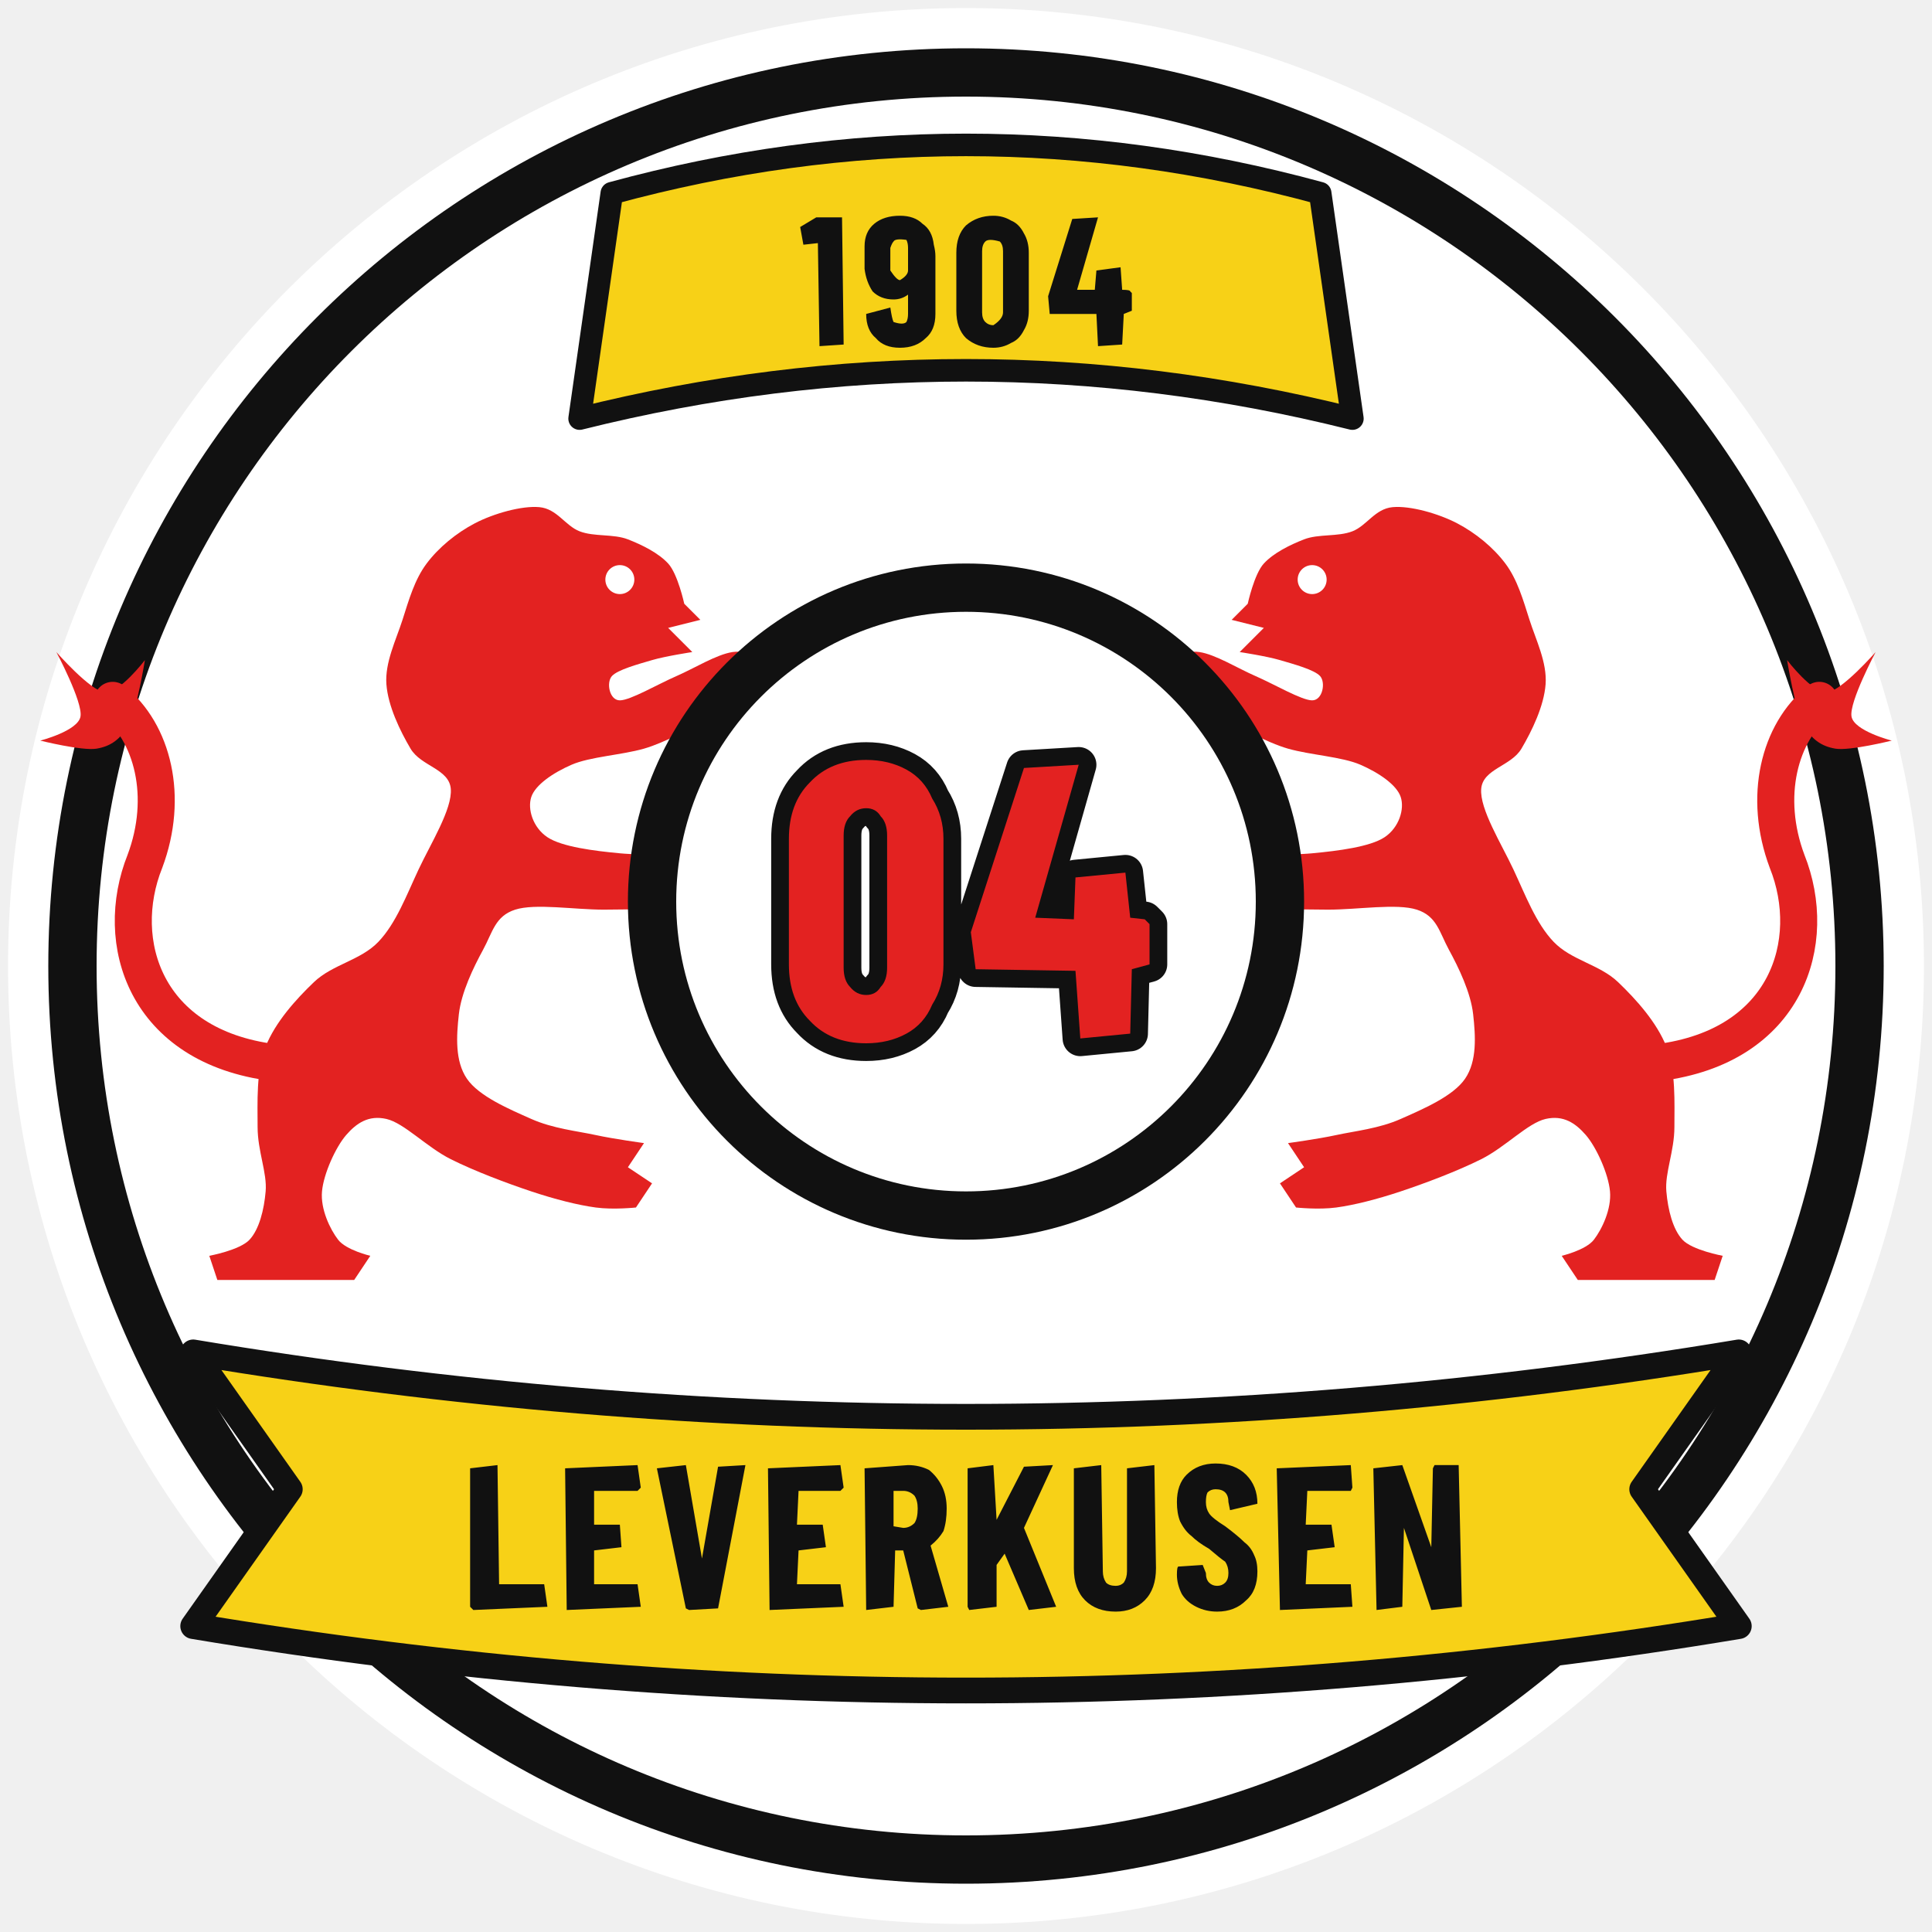
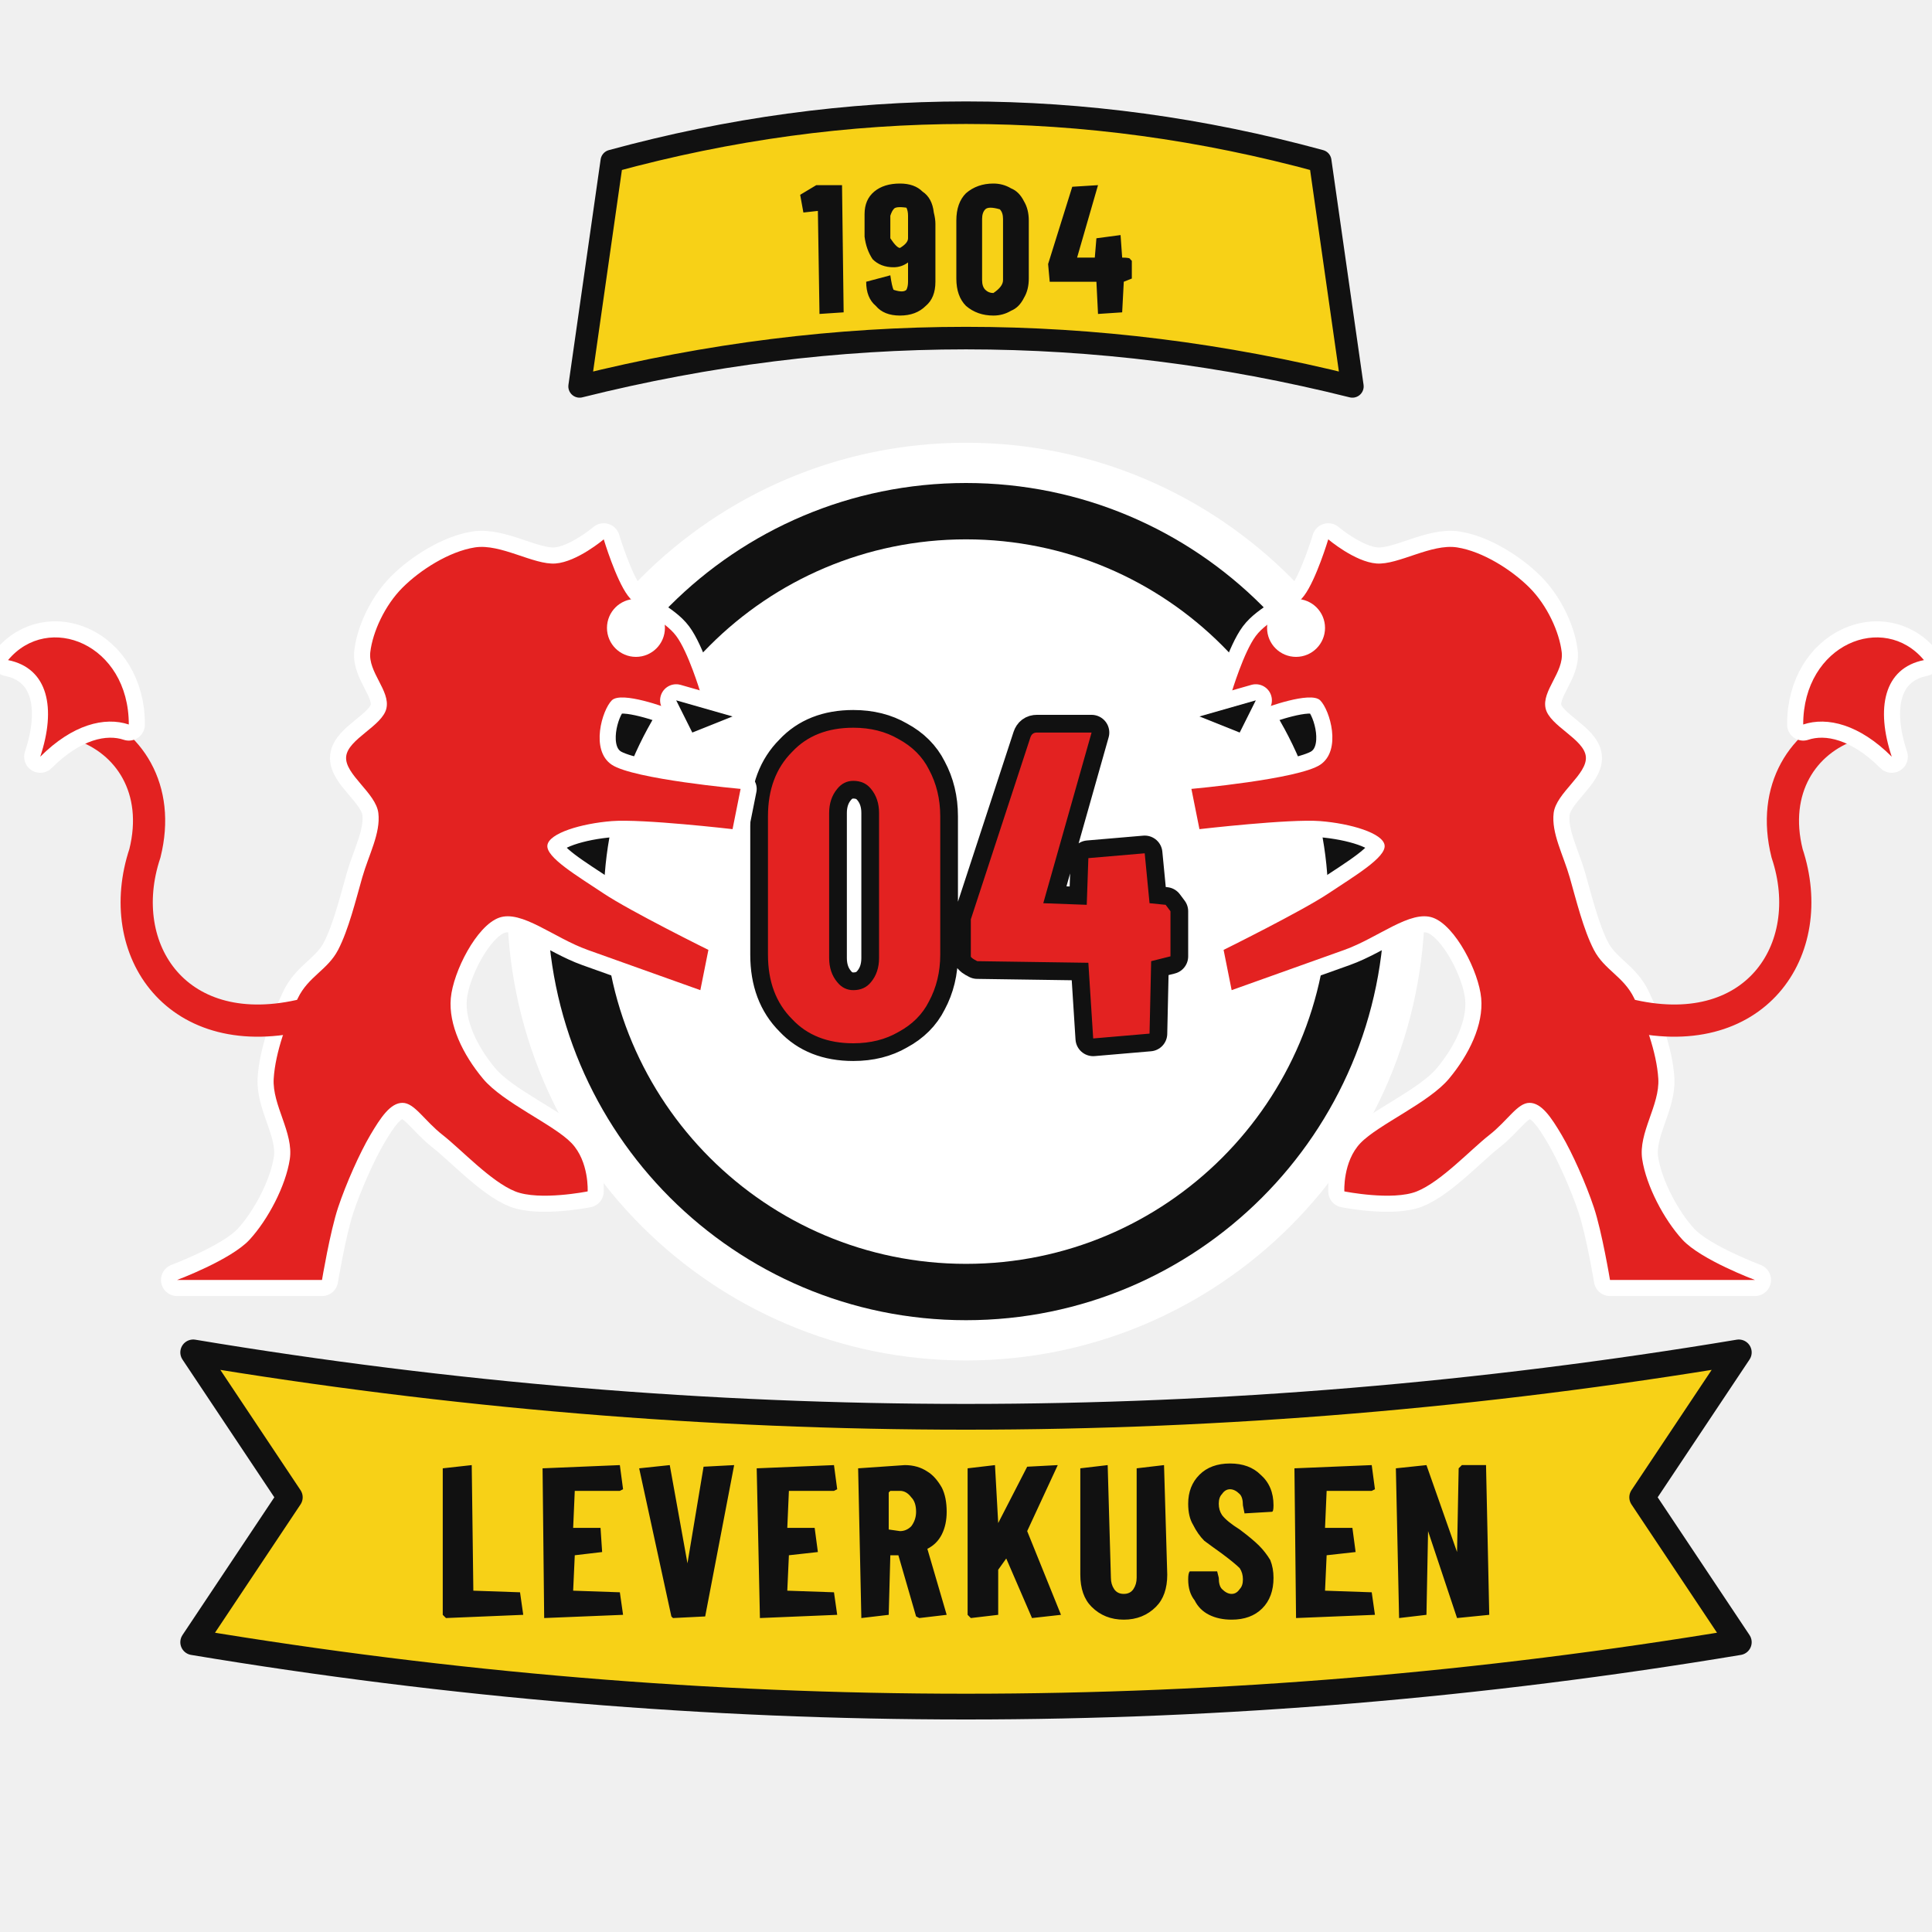
<svg xmlns="http://www.w3.org/2000/svg" viewBox="0 0 120 120" width="120" height="120">
  <defs>
    <clipPath id="c-bayer-leverkusen">
-       <path d="M6 60A54 54 0 1 1 114 60A54 54 0 1 1 6 60Z" />
+       <path d="M37.5 56A22.5 22.5 0 1 1 82.5 56A22.5 22.5 0 1 1 37.5 56Z" />
    </clipPath>
  </defs>
-   <path d="M3 60A57 57 0 1 1 117 60A57 57 0 1 1 3 60Z" fill="#fff" stroke="#fff" stroke-width="5" stroke-linejoin="round" />
-   <path d="M3 60A57 57 0 1 1 117 60A57 57 0 1 1 3 60Z" fill="#111" />
-   <path d="M6 60A54 54 0 1 1 114 60A54 54 0 1 1 6 60Z" fill="#fff" />
-   <g transform="translate(27 56) scale(-0.5 0.5) translate(-50 -50)">
-     <path d="M70 70C86 68 90 55 86 45C83 37 85 29 90 25" fill="none" stroke="#e32221" stroke-width="4.6" stroke-linecap="round" stroke-linejoin="round" />
-     <path d="M88 28C87 26.2 86 20 86 20C86 20 89.2 24.2 91 24C92.8 23.8 97 19 97 19C97 19 93.7 25.2 94 27C94.3 28.8 99 30 99 30C99 30 93.8 31.3 92 31C90.2 30.7 89 29.8 88 28Z" fill="#e32221" />
-     <path d="M19 13C19 13 19.8 9.3 21 8C22.2 6.7 24.2 5.7 26 5C27.8 4.3 30.2 4.7 32 4C33.8 3.3 34.8 1.2 37 1C39.2 0.8 42.7 1.8 45 3C47.3 4.2 49.5 6 51 8C52.5 10 53.2 12.5 54 15C54.8 17.5 56.2 20.3 56 23C55.8 25.7 54.3 28.8 53 31C51.7 33.2 48.2 33.5 48 36C47.8 38.5 50.5 42.8 52 46C53.5 49.2 54.8 52.7 57 55C59.2 57.3 62.7 57.8 65 60C67.3 62.2 69.8 65 71 68C72.2 71 72 75 72 78C72 81 70.8 83.7 71 86C71.2 88.3 71.8 90.7 73 92C74.2 93.3 78 94 78 94C78 94 77 97 77 97C77 97 60 97 60 97C60 97 58 94 58 94C58 94 61 93.3 62 92C63 90.7 64.2 88.2 64 86C63.8 83.8 62.3 80.5 61 79C59.7 77.5 58.2 76.5 56 77C53.8 77.5 51 80.5 48 82C45 83.5 41 85 38 86C35 87 32.2 87.7 30 88C27.8 88.3 25 88 25 88C25 88 23 85 23 85C23 85 26 83 26 83C26 83 24 80 24 80C24 80 27.7 79.5 30 79C32.3 78.5 35.3 78.2 38 77C40.7 75.8 44.5 74.2 46 72C47.5 69.8 47.3 66.7 47 64C46.7 61.3 45.2 58.2 44 56C42.8 53.8 42.5 51.8 40 51C37.5 50.2 32.7 51 29 51C25.3 51 20.7 50.8 18 51C15.3 51.2 13 52 13 52C13 52 10 49 10 49C10 49 13 47 13 47C13 47 11 44 11 44C11 44 14.3 44 17 44C19.7 44 23.8 44.3 27 44C30.2 43.7 34.2 43.2 36 42C37.8 40.8 38.5 38.5 38 37C37.5 35.5 35.3 34 33 33C30.7 32 26.8 31.8 24 31C21.2 30.2 18.3 28.3 16 28C13.7 27.7 10 29 10 29C10 29 7 26 7 26C7 26 10 23 10 23C10 23 8 20 8 20C8 20 11 18.7 13 19C15 19.3 17.7 21 20 22C22.3 23 25.7 25 27 25C28.3 25 28.7 22.8 28 22C27.3 21.2 24.7 20.5 23 20C21.3 19.5 18 19 18 19C18 19 21 16 21 16C21 16 17 15 17 15C17 15 19 13 19 13Z" fill="#e32221" />
-     <circle cx="27" cy="10" r="1.8" fill="#fff" />
+   <path d="M34 56A26 26 0 1 1 86 56A26 26 0 1 1 34 56Z" fill="#fff" stroke="#fff" stroke-width="5" stroke-linejoin="round" />
+   <path d="M34 56A26 26 0 1 1 86 56A26 26 0 1 1 34 56Z" fill="#111" />
+   <path d="M37.5 56A22.5 22.5 0 1 1 82.5 56A22.5 22.5 0 1 1 37.5 56Z" fill="#fff" />
+   <path d="M47.7 59.3L47.7 50.7Q47.7 48.2 49.2 46.7Q50.6 45.2 53 45.2Q54.6 45.2 55.8 45.9Q57.1 46.6 57.7 47.8Q58.4 49.1 58.4 50.7L58.4 59.3Q58.4 60.9 57.7 62.2Q57.1 63.4 55.8 64.1Q54.6 64.8 53 64.8Q50.6 64.8 49.2 63.3Q47.7 61.8 47.7 59.3ZM54.6 59.5L54.6 50.5Q54.6 49.6 54.1 49Q53.7 48.5 53 48.5Q52.4 48.5 52 49Q51.5 49.6 51.5 50.5L51.5 59.5Q51.5 60.4 52 61Q52.4 61.5 53 61.5Q53.7 61.5 54.1 61Q54.6 60.4 54.6 59.5ZM72.7 56.6L72.7 59.4L71.5 59.7L71.4 64.2L67.9 64.5L67.6 59.8L60.7 59.7Q60.3 59.5 60.3 59.4L60.3 57.1L64 45.8Q64.1 45.5 64.4 45.5L67.8 45.5L64.8 56.1L67.5 56.2L67.6 53.3L71.1 53L71.4 56.1L72.4 56.2Z" fill="#e32221" stroke="#111" stroke-width="2.2" stroke-linejoin="round" paint-order="stroke" />
+   <path d="M12 84Q60 92 108 84L102 93L108 102Q60 110 12 102L18 93Z" fill="#f7d117" stroke="#111" stroke-width="1.6" stroke-linejoin="round" />
+   <path d="M27.5 100.3L27.5 91.2L29.3 91L29.4 98.8L32.3 98.9L32.5 100.3L27.7 100.5ZM38.5 92.6L35.7 92.6L35.6 94.9L37.3 94.9L37.4 96.4L35.7 96.6L35.6 98.8L38.5 98.9L38.7 100.3L33.8 100.5L33.7 91.2L38.5 91L38.7 92.5ZM41.7 100.4L39.7 91.2L41.6 91L42.7 97.1L43.7 91.1L45.6 91L43.8 100.4L41.8 100.5ZM51.8 92.6L49 92.6L48.9 94.9L50.6 94.9L50.8 96.4L49 96.6L48.9 98.8L51.8 98.9L52 100.3L47.2 100.5L47 91.2L51.8 91L52 92.5ZM56.9 100.4L55.8 96.6L55.3 96.6L55.2 100.3L53.5 100.5L53.3 91.2L56.2 91Q57 91 57.6 91.4Q58.1 91.7 58.5 92.4Q58.8 93 58.8 93.9Q58.8 94.7 58.5 95.3Q58.2 95.9 57.6 96.2L58.8 100.3L57.1 100.5ZM55.2 92.7L55.2 95L55.9 95.1Q56.3 95.1 56.6 94.8Q56.9 94.4 56.9 93.9Q56.9 93.3 56.6 93Q56.3 92.6 55.9 92.6L55.3 92.6ZM60.1 100.3L60.1 91.2L61.8 91L62 94.6L63.8 91.1L65.7 91L63.8 95.1L65.9 100.3L64.1 100.5L62.5 96.8L62 97.5L62 100.3L60.3 100.5ZM67.1 97.8L67.1 91.2L68.8 91L69 98Q69 98.4 69.2 98.7Q69.4 99 69.8 99Q70.2 99 70.4 98.7Q70.6 98.4 70.6 98L70.6 91.2L72.3 91L72.5 97.8Q72.5 99.1 71.8 99.8Q71 100.6 69.8 100.6Q68.6 100.6 67.8 99.8Q67.1 99.1 67.1 97.8ZM73.8 98.1Q73.8 97.7 73.9 97.6L75.6 97.6L75.7 98Q75.7 98.5 75.9 98.7Q76.2 99 76.5 99Q76.8 99 77 98.7Q77.2 98.5 77.2 98.1Q77.2 97.7 77 97.4Q76.7 97.1 75.9 96.5Q75.2 96 74.8 95.7Q74.4 95.3 74.1 94.7Q73.8 94.2 73.8 93.4Q73.8 92.3 74.5 91.6Q75.2 90.9 76.4 90.9Q77.6 90.9 78.3 91.6Q79.1 92.3 79.1 93.5Q79.1 93.9 79 93.9L77.3 94L77.2 93.5Q77.2 93 77 92.8Q76.7 92.5 76.4 92.5Q76.1 92.5 75.9 92.8Q75.7 93 75.7 93.4Q75.7 93.8 75.9 94.1Q76.2 94.5 77 95Q77.8 95.6 78.2 96Q78.6 96.4 78.9 96.9Q79.1 97.4 79.1 98Q79.1 99.2 78.4 99.9Q77.7 100.6 76.5 100.6Q75.7 100.6 75.1 100.3Q74.5 100 74.2 99.4Q73.8 98.9 73.8 98.1ZM85.2 92.6L82.4 92.6L82.3 94.9L84 94.9L84.2 96.4L82.4 96.6L82.3 98.8L85.2 98.9L85.4 100.3L80.5 100.5L80.4 91.2L85.2 91L85.4 92.5ZM90.8 91L92.3 91L92.5 100.3L90.5 100.5L88.7 95.1L88.6 100.3L86.9 100.5L86.7 91.2L88.6 91L90.5 96.4L90.6 91.2Z" fill="#111" />
+   <g stroke="#fff" stroke-width="4" stroke-linejoin="round" paint-order="stroke">
+     <g transform="translate(25 57) scale(-0.5 0.5) translate(-50 -50)">
+       <path d="M13 22C13 22 14.5 17 16 15C17.5 13 20.5 12 22 10C23.5 8 25 3 25 3C25 3 28.3 5.8 31 6C33.7 6.2 37.8 3.5 41 4C44.2 4.5 47.8 6.8 50 9C52.2 11.2 53.7 14.5 54 17C54.3 19.5 51.5 21.8 52 24C52.5 26.2 56.8 27.8 57 30C57.2 32.2 53.3 34.5 53 37C52.7 39.5 54.2 42.2 55 45C55.8 47.8 56.7 51.5 58 54C59.3 56.5 61.7 57.3 63 60C64.3 62.7 65.8 66.7 66 70C66.2 73.3 63.5 76.7 64 80C64.5 83.3 66.7 87.5 69 90C71.3 92.5 78 95 78 95C78 95 60 95 60 95C60 95 59 89 58 86C57 83 55.3 79.2 54 77C52.7 74.8 51.5 73 50 73C48.5 73 47.3 75.2 45 77C42.7 78.8 39 82.8 36 84C33 85.2 27 84 27 84C27 84 26.8 80.3 29 78C31.2 75.7 37.5 73 40 70C42.5 67 44.3 63.3 44 60C43.7 56.7 40.8 51 38 50C35.2 49 31.2 52.5 27 54C22.8 55.5 13 59 13 59C13 59 12 54 12 54C12 54 21.7 49.2 25 47C28.3 44.8 32.2 42.5 32 41C31.8 39.5 27.8 38.3 24 38C20.2 37.7 9 39 9 39C9 39 8 34 8 34C8 34 21.3 32.8 24 31C26.7 29.2 25.2 24.2 24 23C22.8 21.8 17 24 17 24C17 24 15.7 23.3 15 23C14.3 22.7 13 22 13 22Z" fill="#e32221" />
+       <path d="M62 62C78 66 86 54 82 42C80 34 84 28 90 26" fill="none" stroke="#e32221" stroke-width="4" stroke-linecap="round" stroke-linejoin="round" />
+       <path d="M84 26C84 16 94 12 99 18C94 19 93 24 95 30C91 26 87 25 84 26Z" fill="#e32221" />
+       <path d="M16 23L9 25L14 27Z" fill="#111" />
+       <circle cx="21" cy="14" r="1.6" fill="#fff" />
+     </g>
+     <g transform="translate(95 57) scale(0.5) translate(-50 -50)">
+       <path d="M13 22C13 22 14.5 17 16 15C17.5 13 20.5 12 22 10C23.5 8 25 3 25 3C25 3 28.3 5.8 31 6C33.7 6.2 37.8 3.5 41 4C44.2 4.5 47.8 6.8 50 9C52.2 11.2 53.7 14.5 54 17C54.3 19.5 51.5 21.8 52 24C52.5 26.2 56.8 27.8 57 30C57.2 32.2 53.3 34.5 53 37C52.7 39.5 54.2 42.2 55 45C55.8 47.8 56.7 51.5 58 54C59.3 56.5 61.7 57.3 63 60C64.3 62.7 65.8 66.7 66 70C66.2 73.3 63.5 76.7 64 80C64.5 83.3 66.7 87.5 69 90C71.3 92.5 78 95 78 95C78 95 60 95 60 95C60 95 59 89 58 86C57 83 55.3 79.2 54 77C52.7 74.8 51.5 73 50 73C48.5 73 47.3 75.2 45 77C42.7 78.8 39 82.8 36 84C33 85.2 27 84 27 84C27 84 26.8 80.3 29 78C31.2 75.7 37.5 73 40 70C42.5 67 44.3 63.3 44 60C43.7 56.7 40.8 51 38 50C35.2 49 31.2 52.5 27 54C22.8 55.5 13 59 13 59C13 59 12 54 12 54C12 54 21.7 49.2 25 47C28.3 44.8 32.2 42.5 32 41C31.8 39.5 27.8 38.3 24 38C20.2 37.7 9 39 9 39C9 39 8 34 8 34C8 34 21.3 32.8 24 31C26.7 29.2 25.2 24.2 24 23C22.8 21.8 17 24 17 24C17 24 15.7 23.3 15 23C14.3 22.7 13 22 13 22Z" fill="#e32221" />
+       <path d="M62 62C78 66 86 54 82 42C80 34 84 28 90 26" fill="none" stroke="#e32221" stroke-width="4" stroke-linecap="round" stroke-linejoin="round" />
+       <path d="M84 26C84 16 94 12 99 18C94 19 93 24 95 30C91 26 87 25 84 26Z" fill="#e32221" />
+       <path d="M16 23L9 25L14 27Z" fill="#111" />
+       <circle cx="21" cy="14" r="1.6" fill="#fff" />
+     </g>
  </g>
-   <g transform="translate(93 56) scale(0.5) translate(-50 -50)">
-     <path d="M70 70C86 68 90 55 86 45C83 37 85 29 90 25" fill="none" stroke="#e32221" stroke-width="4.6" stroke-linecap="round" stroke-linejoin="round" />
-     <path d="M88 28C87 26.2 86 20 86 20C86 20 89.2 24.2 91 24C92.8 23.8 97 19 97 19C97 19 93.7 25.2 94 27C94.3 28.8 99 30 99 30C99 30 93.8 31.3 92 31C90.2 30.7 89 29.8 88 28Z" fill="#e32221" />
-     <path d="M19 13C19 13 19.8 9.3 21 8C22.2 6.7 24.2 5.7 26 5C27.8 4.3 30.2 4.7 32 4C33.8 3.3 34.8 1.2 37 1C39.2 0.8 42.7 1.8 45 3C47.3 4.2 49.5 6 51 8C52.5 10 53.2 12.5 54 15C54.8 17.5 56.2 20.3 56 23C55.8 25.7 54.3 28.8 53 31C51.7 33.2 48.2 33.5 48 36C47.8 38.5 50.5 42.8 52 46C53.5 49.2 54.8 52.7 57 55C59.2 57.3 62.7 57.8 65 60C67.3 62.2 69.8 65 71 68C72.2 71 72 75 72 78C72 81 70.8 83.7 71 86C71.2 88.3 71.8 90.7 73 92C74.2 93.3 78 94 78 94C78 94 77 97 77 97C77 97 60 97 60 97C60 97 58 94 58 94C58 94 61 93.3 62 92C63 90.7 64.2 88.2 64 86C63.8 83.8 62.3 80.5 61 79C59.7 77.5 58.2 76.5 56 77C53.8 77.5 51 80.5 48 82C45 83.5 41 85 38 86C35 87 32.2 87.7 30 88C27.8 88.3 25 88 25 88C25 88 23 85 23 85C23 85 26 83 26 83C26 83 24 80 24 80C24 80 27.7 79.5 30 79C32.3 78.5 35.3 78.2 38 77C40.7 75.8 44.5 74.2 46 72C47.5 69.8 47.3 66.7 47 64C46.7 61.3 45.2 58.2 44 56C42.8 53.8 42.5 51.8 40 51C37.5 50.2 32.7 51 29 51C25.3 51 20.7 50.8 18 51C15.3 51.2 13 52 13 52C13 52 10 49 10 49C10 49 13 47 13 47C13 47 11 44 11 44C11 44 14.3 44 17 44C19.7 44 23.8 44.3 27 44C30.2 43.7 34.2 43.2 36 42C37.8 40.8 38.5 38.5 38 37C37.5 35.5 35.3 34 33 33C30.7 32 26.8 31.8 24 31C21.2 30.2 18.3 28.3 16 28C13.7 27.7 10 29 10 29C10 29 7 26 7 26C7 26 10 23 10 23C10 23 8 20 8 20C8 20 11 18.7 13 19C15 19.3 17.7 21 20 22C22.3 23 25.7 25 27 25C28.3 25 28.7 22.8 28 22C27.3 21.2 24.7 20.5 23 20C21.3 19.5 18 19 18 19C18 19 21 16 21 16C21 16 17 15 17 15C17 15 19 13 19 13Z" fill="#e32221" />
-     <circle cx="27" cy="10" r="1.8" fill="#fff" />
-   </g>
-   <circle cx="60" cy="56" r="21" fill="#111" />
-   <circle cx="60" cy="56" r="18" fill="#fff" />
-   <path d="M49 59.9L49 52.1Q49 49.9 50.3 48.6Q51.6 47.2 53.8 47.2Q55.2 47.2 56.3 47.8Q57.4 48.4 57.9 49.6Q58.6 50.7 58.6 52.1L58.6 59.9Q58.6 61.3 57.9 62.4Q57.4 63.6 56.3 64.2Q55.2 64.8 53.8 64.8Q51.6 64.8 50.3 63.4Q49 62.1 49 59.9ZM55.1 60.1L55.1 51.9Q55.1 51.1 54.7 50.7Q54.4 50.2 53.8 50.2Q53.2 50.2 52.8 50.7Q52.4 51.1 52.4 51.9L52.4 60.1Q52.4 60.9 52.8 61.3Q53.2 61.8 53.8 61.8Q54.4 61.8 54.7 61.3Q55.1 60.9 55.1 60.1ZM71.4 57.4L71.4 59.9L70.3 60.2L70.2 64.2L67.1 64.5L66.8 60.3L60.6 60.2L60.3 57.9L63.6 47.7L67 47.5L64.3 57L66.7 57.1L66.8 54.5L69.9 54.2L70.2 57L71.1 57.1Z" fill="#e32221" stroke="#111" stroke-width="2.2" stroke-linejoin="round" paint-order="stroke" />
-   <path d="M38 12Q60 6 82 12L84 26Q60 20 36 26Z" fill="#f7d117" stroke="#111" stroke-width="1.4" stroke-linejoin="round" />
-   <path d="M50.9 13.5L52.3 13.5L52.4 21.4L50.9 21.5L50.8 15.1L49.9 15.2L49.7 14.1L50.7 13.5ZM55.9 21.6Q54.9 21.6 54.4 21Q53.8 20.5 53.8 19.5L55.3 19.1Q55.4 19.8 55.5 20Q56.1 20.2 56.3 20Q56.4 19.8 56.4 19.5L56.4 18.3Q56 18.6 55.5 18.6Q54.7 18.6 54.2 18.1Q53.8 17.5 53.7 16.7Q53.7 16.4 53.7 16Q53.7 15.7 53.7 15.3Q53.7 14.4 54.3 13.9Q54.9 13.4 55.9 13.4Q56.8 13.4 57.3 13.9Q57.9 14.3 58 15.2Q58.1 15.6 58.1 15.9L58.1 19.5Q58.1 20.5 57.5 21Q56.9 21.6 55.9 21.6ZM56.4 16.1Q56.4 15.7 56.4 15.4Q56.4 15.1 56.3 14.9Q55.6 14.8 55.5 15Q55.4 15.1 55.3 15.4Q55.3 15.7 55.3 16.1Q55.3 16.4 55.3 16.8Q55.7 17.4 55.9 17.4Q56.4 17.1 56.4 16.8Q56.4 16.5 56.4 16.1ZM59.4 19.3L59.4 15.7Q59.4 14.6 60 14Q60.7 13.4 61.7 13.4Q62.3 13.4 62.8 13.7Q63.3 13.9 63.6 14.5Q63.9 15 63.9 15.7L63.9 19.3Q63.9 20 63.6 20.5Q63.3 21.1 62.8 21.3Q62.3 21.6 61.7 21.6Q60.7 21.6 60 21Q59.4 20.4 59.4 19.3ZM62.3 19.4L62.3 15.6Q62.3 15.2 62.1 15Q61.4 14.8 61.2 15Q61 15.2 61 15.6L61 19.4Q61 19.8 61.2 20Q61.4 20.2 61.7 20.2Q62.3 19.8 62.3 19.4ZM70.3 18.2L70.3 19.3L69.8 19.5L69.7 21.4L68.2 21.5L68.1 19.5L65.2 19.5L65.1 18.4L66.6 13.6L68.2 13.5L66.9 18L68 18L68.1 16.8L69.6 16.6L69.7 18Q70.2 18 70.2 18.1Z" fill="#111" />
-   <path d="M12 84Q60 92 108 84L102 92.5L108 101Q60 109 12 101L18 92.5Z" fill="#f7d117" stroke="#111" stroke-width="1.6" stroke-linejoin="round" />
-   <path d="M29.2 99.8L29.2 91.2L30.9 91L31 98.4L33.8 98.4L34 99.8L29.4 100ZM39.6 92.6L36.9 92.6L36.9 94.7L38.5 94.7L38.6 96.1L36.9 96.3L36.9 98.4L39.6 98.4L39.8 99.8L35.2 100L35.1 91.2L39.6 91L39.8 92.4ZM42.6 99.9L40.8 91.2L42.6 91L43.6 96.8L44.6 91.1L46.3 91L44.6 99.9L42.8 100ZM52.2 92.6L49.6 92.6L49.5 94.7L51.1 94.7L51.3 96.1L49.6 96.3L49.5 98.4L52.2 98.4L52.4 99.8L47.8 100L47.7 91.2L52.2 91L52.4 92.4ZM57 99.9L56.1 96.3L55.6 96.3L55.5 99.8L53.8 100L53.7 91.2L56.4 91Q57.1 91 57.7 91.3Q58.2 91.7 58.5 92.3Q58.8 92.9 58.8 93.7Q58.8 94.5 58.6 95.1Q58.3 95.6 57.8 96L58.9 99.8L57.2 100ZM55.5 92.6L55.5 94.8L56.1 94.9Q56.5 94.9 56.8 94.6Q57 94.3 57 93.7Q57 93.2 56.8 92.9Q56.5 92.6 56.1 92.6L55.6 92.6ZM60.1 99.8L60.1 91.2L61.7 91L61.9 94.4L63.6 91.1L65.4 91L63.6 94.9L65.6 99.8L63.9 100L62.4 96.5L61.9 97.2L61.9 99.8L60.2 100ZM66.7 97.4L66.7 91.2L68.4 91L68.5 97.6Q68.5 98 68.7 98.3Q68.9 98.5 69.3 98.5Q69.6 98.5 69.8 98.3Q70 98 70 97.6L70 91.2L71.7 91L71.8 97.4Q71.8 98.7 71.1 99.4Q70.4 100.1 69.3 100.1Q68.1 100.1 67.4 99.4Q66.7 98.7 66.7 97.4ZM73.1 97.8Q73.1 97.3 73.2 97.3L74.7 97.2L74.9 97.7Q74.9 98.1 75.1 98.3Q75.3 98.5 75.6 98.5Q75.9 98.5 76.1 98.3Q76.3 98.1 76.3 97.7Q76.3 97.3 76.1 97Q75.8 96.8 75.1 96.2Q74.4 95.8 74 95.4Q73.6 95.1 73.3 94.5Q73.1 94 73.1 93.3Q73.1 92.2 73.7 91.6Q74.4 90.9 75.5 90.9Q76.7 90.9 77.4 91.6Q78.1 92.3 78.1 93.4L76.4 93.8L76.3 93.3Q76.3 92.9 76.1 92.7Q75.9 92.5 75.5 92.5Q75.2 92.5 75 92.7Q74.9 92.9 74.9 93.3Q74.9 93.7 75.1 94Q75.3 94.3 76.1 94.8Q76.9 95.4 77.3 95.8Q77.7 96.1 77.9 96.6Q78.1 97 78.1 97.6Q78.1 98.8 77.4 99.4Q76.7 100.1 75.6 100.1Q74.9 100.1 74.3 99.8Q73.7 99.5 73.4 99Q73.1 98.4 73.1 97.8ZM83.9 92.6L81.2 92.6L81.1 94.7L82.7 94.7L82.9 96.1L81.2 96.3L81.1 98.4L83.9 98.4L84 99.8L79.5 100L79.3 91.2L83.9 91L84 92.4ZM89.1 91L90.6 91L90.8 99.8L88.9 100L87.2 94.9L87.1 99.8L85.5 100L85.3 91.2L87.1 91L88.9 96.1L89 91.2Z" fill="#111" />
+   <path d="M38 10Q60 4 82 10L84 24Q60 18 36 24Z" fill="#f7d117" stroke="#111" stroke-width="1.4" stroke-linejoin="round" />
+   <path d="M50.9 11.5L52.3 11.5L52.4 19.4L50.9 19.5L50.8 13.1L49.9 13.2L49.7 12.1L50.7 11.5ZM55.9 19.6Q54.9 19.6 54.4 19Q53.8 18.5 53.8 17.5L55.3 17.1Q55.4 17.8 55.5 18Q56.1 18.2 56.3 18Q56.4 17.8 56.4 17.5L56.4 16.3Q56 16.6 55.5 16.6Q54.7 16.6 54.2 16.1Q53.8 15.5 53.7 14.7Q53.7 14.4 53.7 14Q53.7 13.7 53.7 13.3Q53.7 12.4 54.3 11.9Q54.9 11.4 55.9 11.4Q56.8 11.4 57.3 11.9Q57.9 12.3 58 13.2Q58.1 13.6 58.1 13.9L58.1 17.5Q58.1 18.5 57.5 19Q56.9 19.6 55.9 19.6ZM56.4 14.1Q56.4 13.7 56.4 13.4Q56.4 13.1 56.3 12.9Q55.6 12.8 55.5 13Q55.4 13.1 55.3 13.4Q55.3 13.7 55.3 14.1Q55.3 14.4 55.3 14.8Q55.7 15.4 55.9 15.4Q56.4 15.1 56.4 14.8Q56.4 14.5 56.4 14.1ZM59.4 17.3L59.4 13.7Q59.4 12.6 60 12Q60.7 11.4 61.7 11.4Q62.3 11.4 62.8 11.7Q63.3 11.9 63.6 12.5Q63.9 13 63.9 13.7L63.9 17.3Q63.9 18 63.6 18.5Q63.3 19.1 62.8 19.3Q62.3 19.6 61.7 19.6Q60.7 19.6 60 19Q59.4 18.4 59.4 17.3ZM62.3 17.4L62.3 13.6Q62.3 13.2 62.1 13Q61.4 12.8 61.2 13Q61 13.2 61 13.6L61 17.4Q61 17.8 61.2 18Q61.4 18.2 61.7 18.2Q62.3 17.8 62.3 17.4ZM70.3 16.2L70.3 17.3L69.8 17.5L69.7 19.4L68.2 19.5L68.1 17.5L65.2 17.5L65.1 16.4L66.6 11.6L68.2 11.5L66.9 16L68 16L68.1 14.8L69.6 14.6L69.7 16Q70.2 16 70.2 16.1Z" fill="#111" />
</svg>
